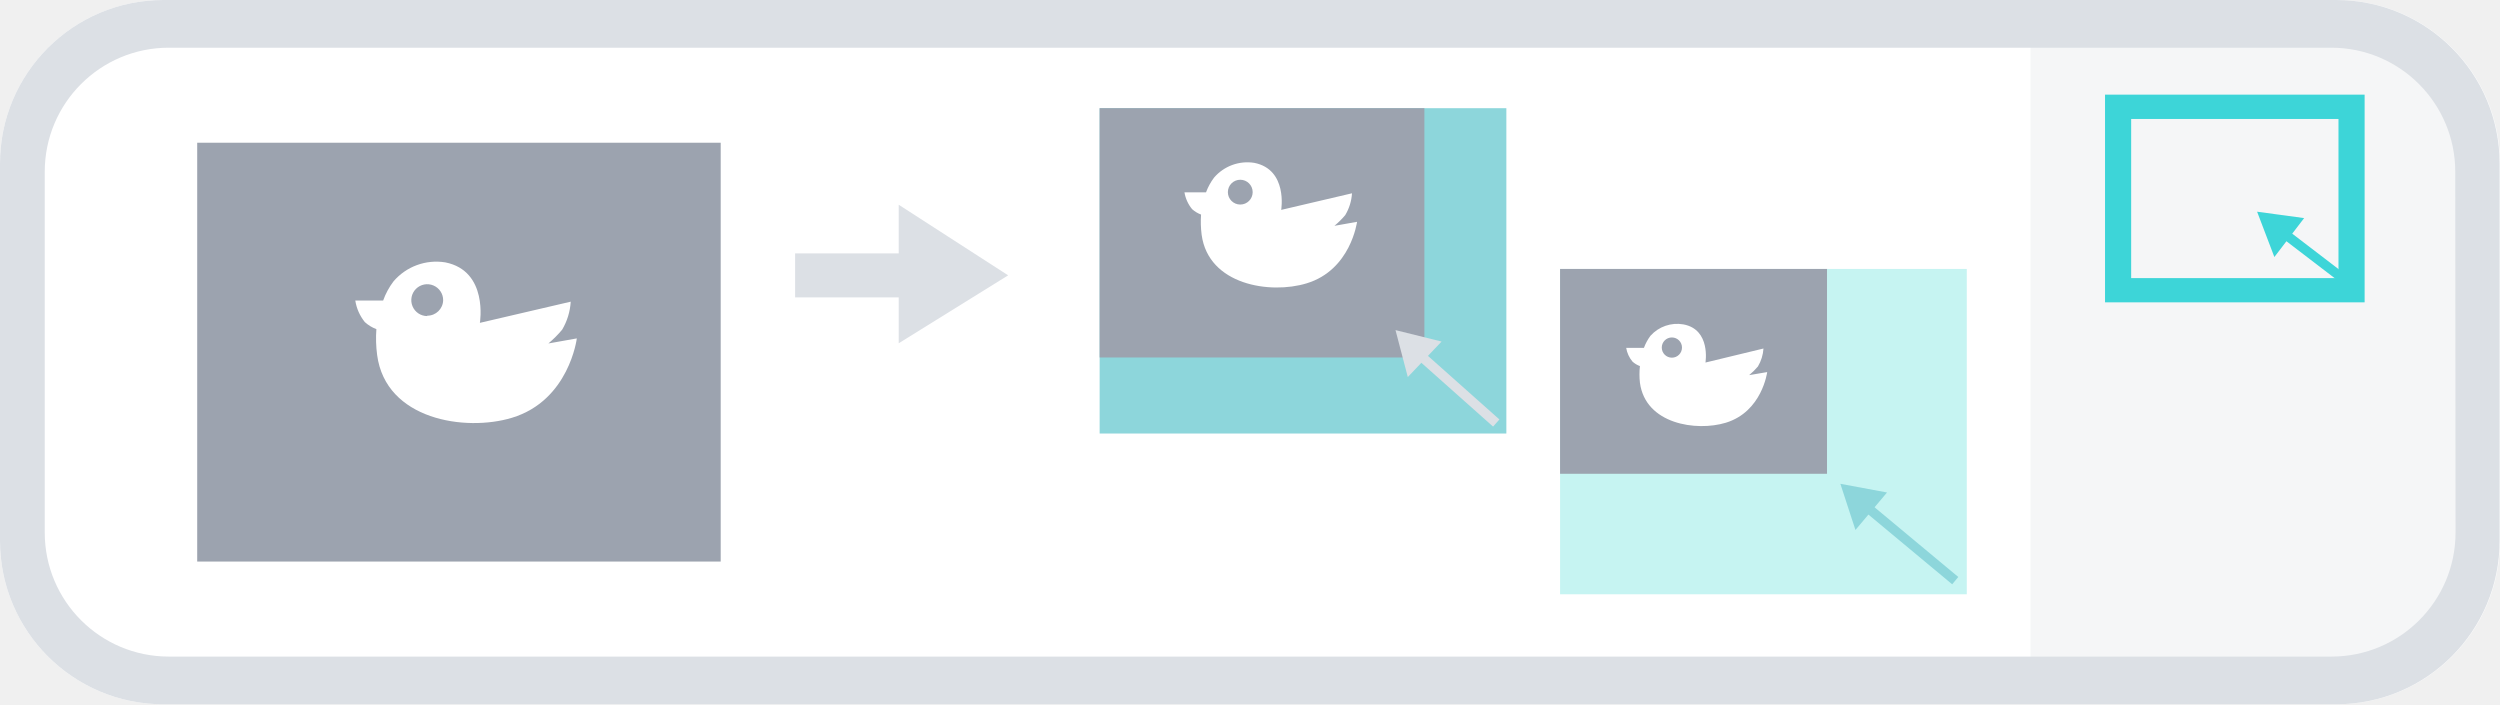
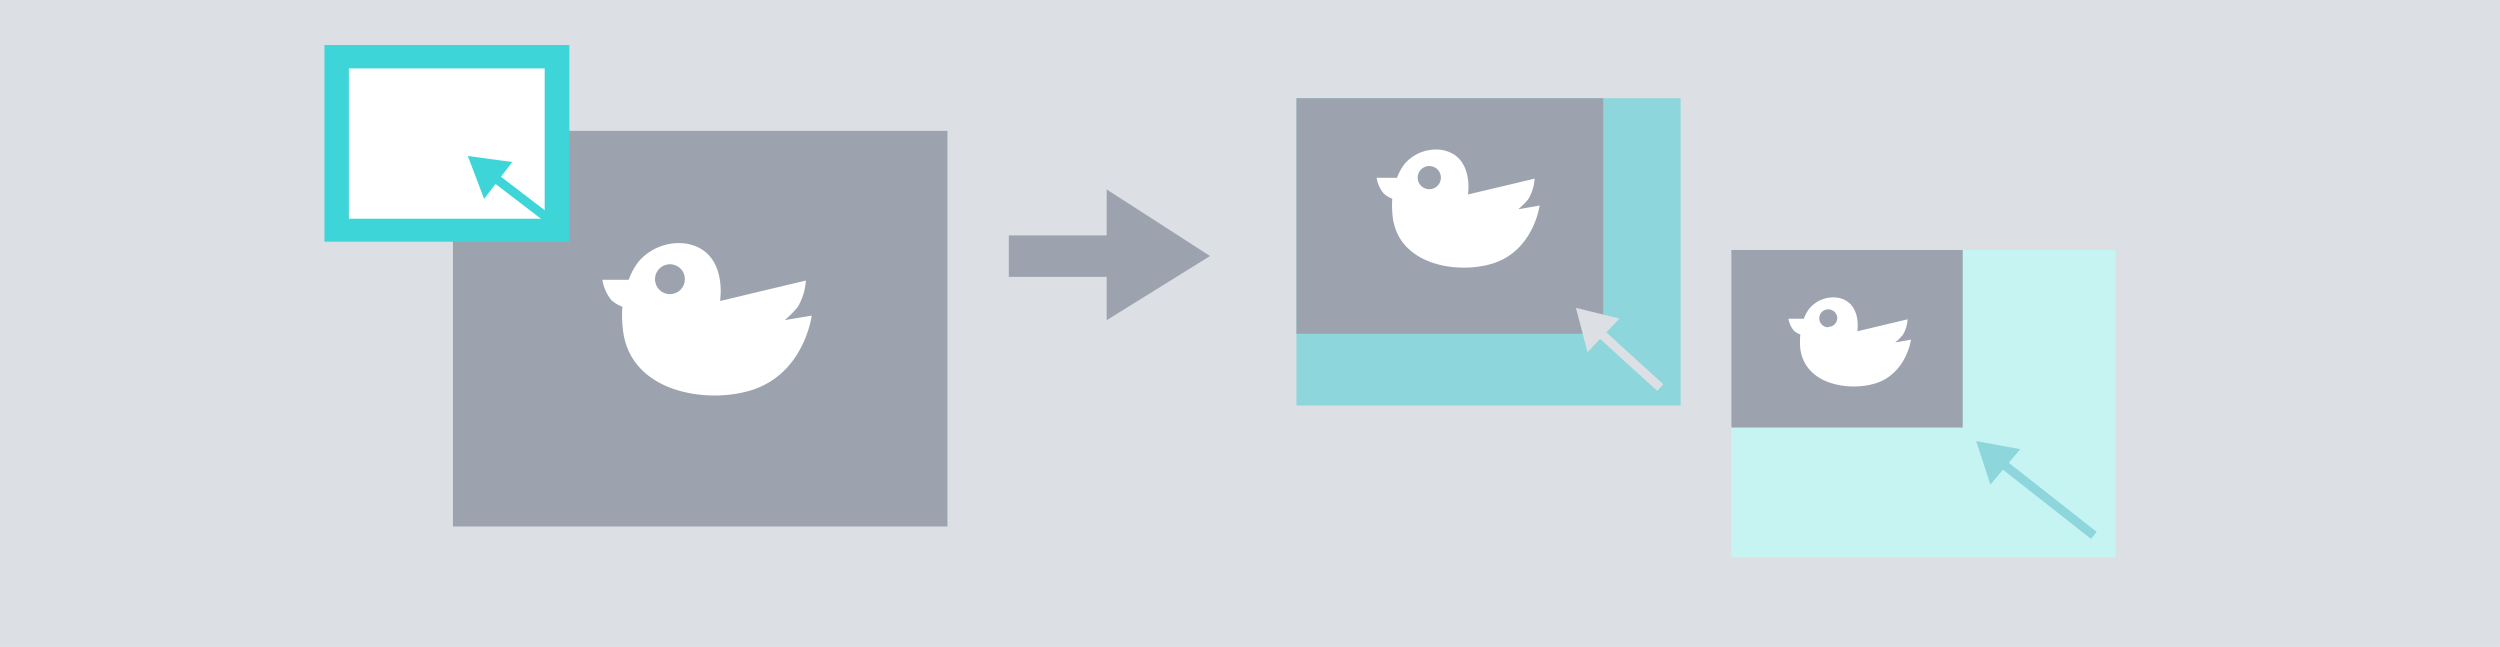
- <svg xmlns="http://www.w3.org/2000/svg" viewBox="0 0 262.04 73.82">
+ <svg xmlns="http://www.w3.org/2000/svg" viewBox="0 0 277.41 71.79">
  <defs>
-     <style>.cls-1{fill:#fff;}.cls-2{fill:#f5f6f7;}.cls-3{fill:#dce0e5;}.cls-4{fill:#3dd5d8;}.cls-10,.cls-5,.cls-9{fill:none;stroke-miterlimit:10;}.cls-5{stroke:#3dd5d8;}.cls-6{fill:#9ca3af;}.cls-7{fill:#8dd6db;}.cls-8{fill:#c6f4f2;}.cls-9{stroke:#8dd6db;}.cls-10{stroke:#dce0e5;}</style>
+     <style>.cls-1{fill:#dce0e5;}.cls-2{fill:#9ca3af;}.cls-3{fill:#fff;}.cls-4{fill:#8dd6db;}.cls-5{fill:#c6f4f2;}.cls-6,.cls-7,.cls-9{fill:none;stroke-miterlimit:10;}.cls-6{stroke:#8dd6db;}.cls-7{stroke:#dce0e5;}.cls-8{fill:#3dd5d8;}.cls-9{stroke:#3dd5d8;}</style>
  </defs>
  <g id="レイヤー_2" data-name="レイヤー 2">
    <g id="レイヤー_2-2" data-name="レイヤー 2">
-       <rect class="cls-1" width="262.04" height="73.82" rx="17.14" />
-       <path class="cls-2" d="M246.52,71.61H212.83V2.44h33.69c7.1,0,12.86,6.32,12.86,14.11v41C259.38,65.29,253.62,71.61,246.52,71.61Z" />
-       <path class="cls-3" d="M244.9,0H17.14A17.14,17.14,0,0,0,0,17.14V56.68A17.14,17.14,0,0,0,17.14,73.82H244.9A17.14,17.14,0,0,0,262,56.68V17.14A17.14,17.14,0,0,0,244.9,0Zm12.48,55.82a13,13,0,0,1-13,13H17.69a13,13,0,0,1-13-13V18a13,13,0,0,1,13-13H244.35a13,13,0,0,1,13,13Z" />
+       <rect class="cls-1" width="277.41" height="71.79" />
    </g>
    <g id="レイヤー_1-2" data-name="レイヤー 1">
-       <polygon class="cls-4" points="241.51 22.86 236.58 22.19 238.39 26.94 241.51 22.86" />
-       <line class="cls-5" x1="246.31" y1="29.75" x2="238.43" y2="23.72" />
-       <polygon class="cls-3" points="83.34 26.56 83.34 31.17 94.2 31.17 94.2 35.98 105.67 28.86 94.2 21.46 94.2 26.56 83.34 26.56" />
-       <rect class="cls-6" x="20.67" y="14.96" width="54.87" height="43.9" />
-       <path class="cls-1" d="M57.48,36a11.76,11.76,0,0,0,1.44-1.44,6.51,6.51,0,0,0,.9-2.94L50.3,33.84s.91-5.44-3.63-6.34a5.9,5.9,0,0,0-5.43,2,7.49,7.49,0,0,0-1.08,2H37.24a4.75,4.75,0,0,0,1,2.26,3.8,3.8,0,0,0,1.21.74,13.2,13.2,0,0,0,.08,2.71c.9,6.8,9.26,8.06,14.13,6.58,6-1.82,6.8-8.32,6.8-8.32Zm-12.7-2.87a1.67,1.67,0,1,1,1.67-1.66A1.66,1.66,0,0,1,44.78,33.09Z" />
-       <path class="cls-4" d="M220.64,9.92V31.69h27.21V9.92Zm24.47,19.23H223.38V12.47h21.73Z" />
-       <rect class="cls-7" x="115.26" y="11.34" width="42.63" height="34.1" />
-       <rect class="cls-6" x="115.26" y="11.34" width="34.04" height="26.13" />
-       <path class="cls-1" d="M139.87,23.67A9.13,9.13,0,0,0,141,22.55a5,5,0,0,0,.71-2.29L134.29,22s.71-4.23-2.82-4.93a4.6,4.6,0,0,0-4.22,1.55,6.12,6.12,0,0,0-.84,1.54h-2.26a3.73,3.73,0,0,0,.8,1.76,2.93,2.93,0,0,0,.94.57,10.86,10.86,0,0,0,.06,2.11c.71,5.28,7.2,6.26,11,5.1,4.64-1.4,5.29-6.45,5.29-6.45ZM130,21.44a1.3,1.3,0,1,1,1.3-1.3A1.3,1.3,0,0,1,130,21.44Z" />
-       <rect class="cls-8" x="163.52" y="28.19" width="42.63" height="34.1" />
-       <rect class="cls-6" x="163.52" y="28.19" width="27.98" height="21.47" />
-       <path class="cls-1" d="M183.34,39.32a7.56,7.56,0,0,0,.92-.91,4.19,4.19,0,0,0,.58-1.88L178.76,38s.58-3.47-2.32-4A3.76,3.76,0,0,0,173,35.19a5,5,0,0,0-.69,1.27h-1.86a3,3,0,0,0,.66,1.44,2.29,2.29,0,0,0,.78.47,7.94,7.94,0,0,0,0,1.74c.57,4.34,5.91,5.14,9,4.2,3.81-1.16,4.34-5.31,4.34-5.31Zm-8.1-1.83a1.06,1.06,0,1,1,1.06-1.06A1.06,1.06,0,0,1,175.24,37.49Z" />
-       <polygon class="cls-7" points="197.79 51.62 192.9 50.71 194.48 55.55 197.79 51.62" />
-       <line class="cls-9" x1="204.94" y1="60.86" x2="194.68" y2="52.32" />
-       <polygon class="cls-3" points="151.1 35.8 146.27 34.6 147.56 39.52 151.1 35.8" />
-       <line class="cls-10" x1="156.83" y1="44.34" x2="147.3" y2="35.86" />
+       <polygon class="cls-2" points="111.94 26.12 111.94 30.72 122.8 30.72 122.8 35.53 134.27 28.41 122.8 21.02 122.8 26.12 111.94 26.12" />
+       <rect class="cls-2" x="50.26" y="14.52" width="54.87" height="43.9" />
+       <path class="cls-3" d="M87.08,35.52a11.26,11.26,0,0,0,1.43-1.44,6.46,6.46,0,0,0,.91-2.95L79.9,33.4s.91-5.44-3.63-6.35a5.89,5.89,0,0,0-5.43,2,7.33,7.33,0,0,0-1.08,2H66.84a4.84,4.84,0,0,0,1,2.26,3.91,3.91,0,0,0,1.22.73,13.28,13.28,0,0,0,.08,2.72c.9,6.8,9.25,8.05,14.13,6.57,6-1.81,6.8-8.31,6.8-8.31Zm-12.7-2.88A1.66,1.66,0,1,1,76,31,1.66,1.66,0,0,1,74.38,32.64Z" />
+       <rect class="cls-4" x="143.86" y="10.9" width="42.63" height="34.1" />
+       <rect class="cls-2" x="143.86" y="10.9" width="34.04" height="26.13" />
+       <path class="cls-3" d="M168.47,23.22a8.72,8.72,0,0,0,1.11-1.11,5.1,5.1,0,0,0,.71-2.29l-7.4,1.76s.7-4.23-2.82-4.93a4.58,4.58,0,0,0-4.22,1.55,5.88,5.88,0,0,0-.84,1.53h-2.26a3.6,3.6,0,0,0,.8,1.75,2.93,2.93,0,0,0,.94.57,10.84,10.84,0,0,0,.06,2.11c.71,5.29,7.19,6.26,11,5.11,4.64-1.41,5.29-6.46,5.29-6.46ZM158.6,21a1.29,1.29,0,1,1,1.29-1.29A1.29,1.29,0,0,1,158.6,21Z" />
+       <rect class="cls-5" x="192.12" y="27.74" width="42.63" height="34.1" />
+       <rect class="cls-2" x="192.12" y="27.74" width="25.67" height="19.7" />
+       <path class="cls-3" d="M210.3,38a6.45,6.45,0,0,0,.85-.84,3.8,3.8,0,0,0,.53-1.73l-5.58,1.33s.53-3.19-2.13-3.72a3.46,3.46,0,0,0-3.18,1.17,4.28,4.28,0,0,0-.63,1.16h-1.71a2.81,2.81,0,0,0,.6,1.32,2.37,2.37,0,0,0,.72.43,7.82,7.82,0,0,0,0,1.59c.53,4,5.42,4.72,8.28,3.85,3.5-1.06,4-4.87,4-4.87Zm-7.43-1.68a1,1,0,1,1,1-1A1,1,0,0,1,202.87,36.28Z" />
+       <polygon class="cls-4" points="224.17 49.84 219.28 48.94 220.86 53.77 224.17 49.84" />
+       <line class="cls-6" x1="232.34" y1="59.41" x2="221.07" y2="50.55" />
+       <polygon class="cls-1" points="179.7 35.35 174.87 34.16 176.16 39.08 179.7 35.35" />
+       <line class="cls-7" x1="184.23" y1="43.01" x2="175.9" y2="35.42" />
+     </g>
+     <g id="レイヤー_4" data-name="レイヤー 4">
+       <rect class="cls-3" x="37.63" y="6.37" width="24.69" height="19.12" />
+       <polygon class="cls-8" points="56.84 17.98 51.91 17.31 53.72 22.07 56.84 17.98" />
+       <line class="cls-9" x1="61.64" y1="24.88" x2="53.76" y2="18.84" />
+       <path class="cls-8" d="M36,5V26.82H63.18V5ZM60.44,24.27H38.71V7.59H60.44Z" />
    </g>
  </g>
</svg>
